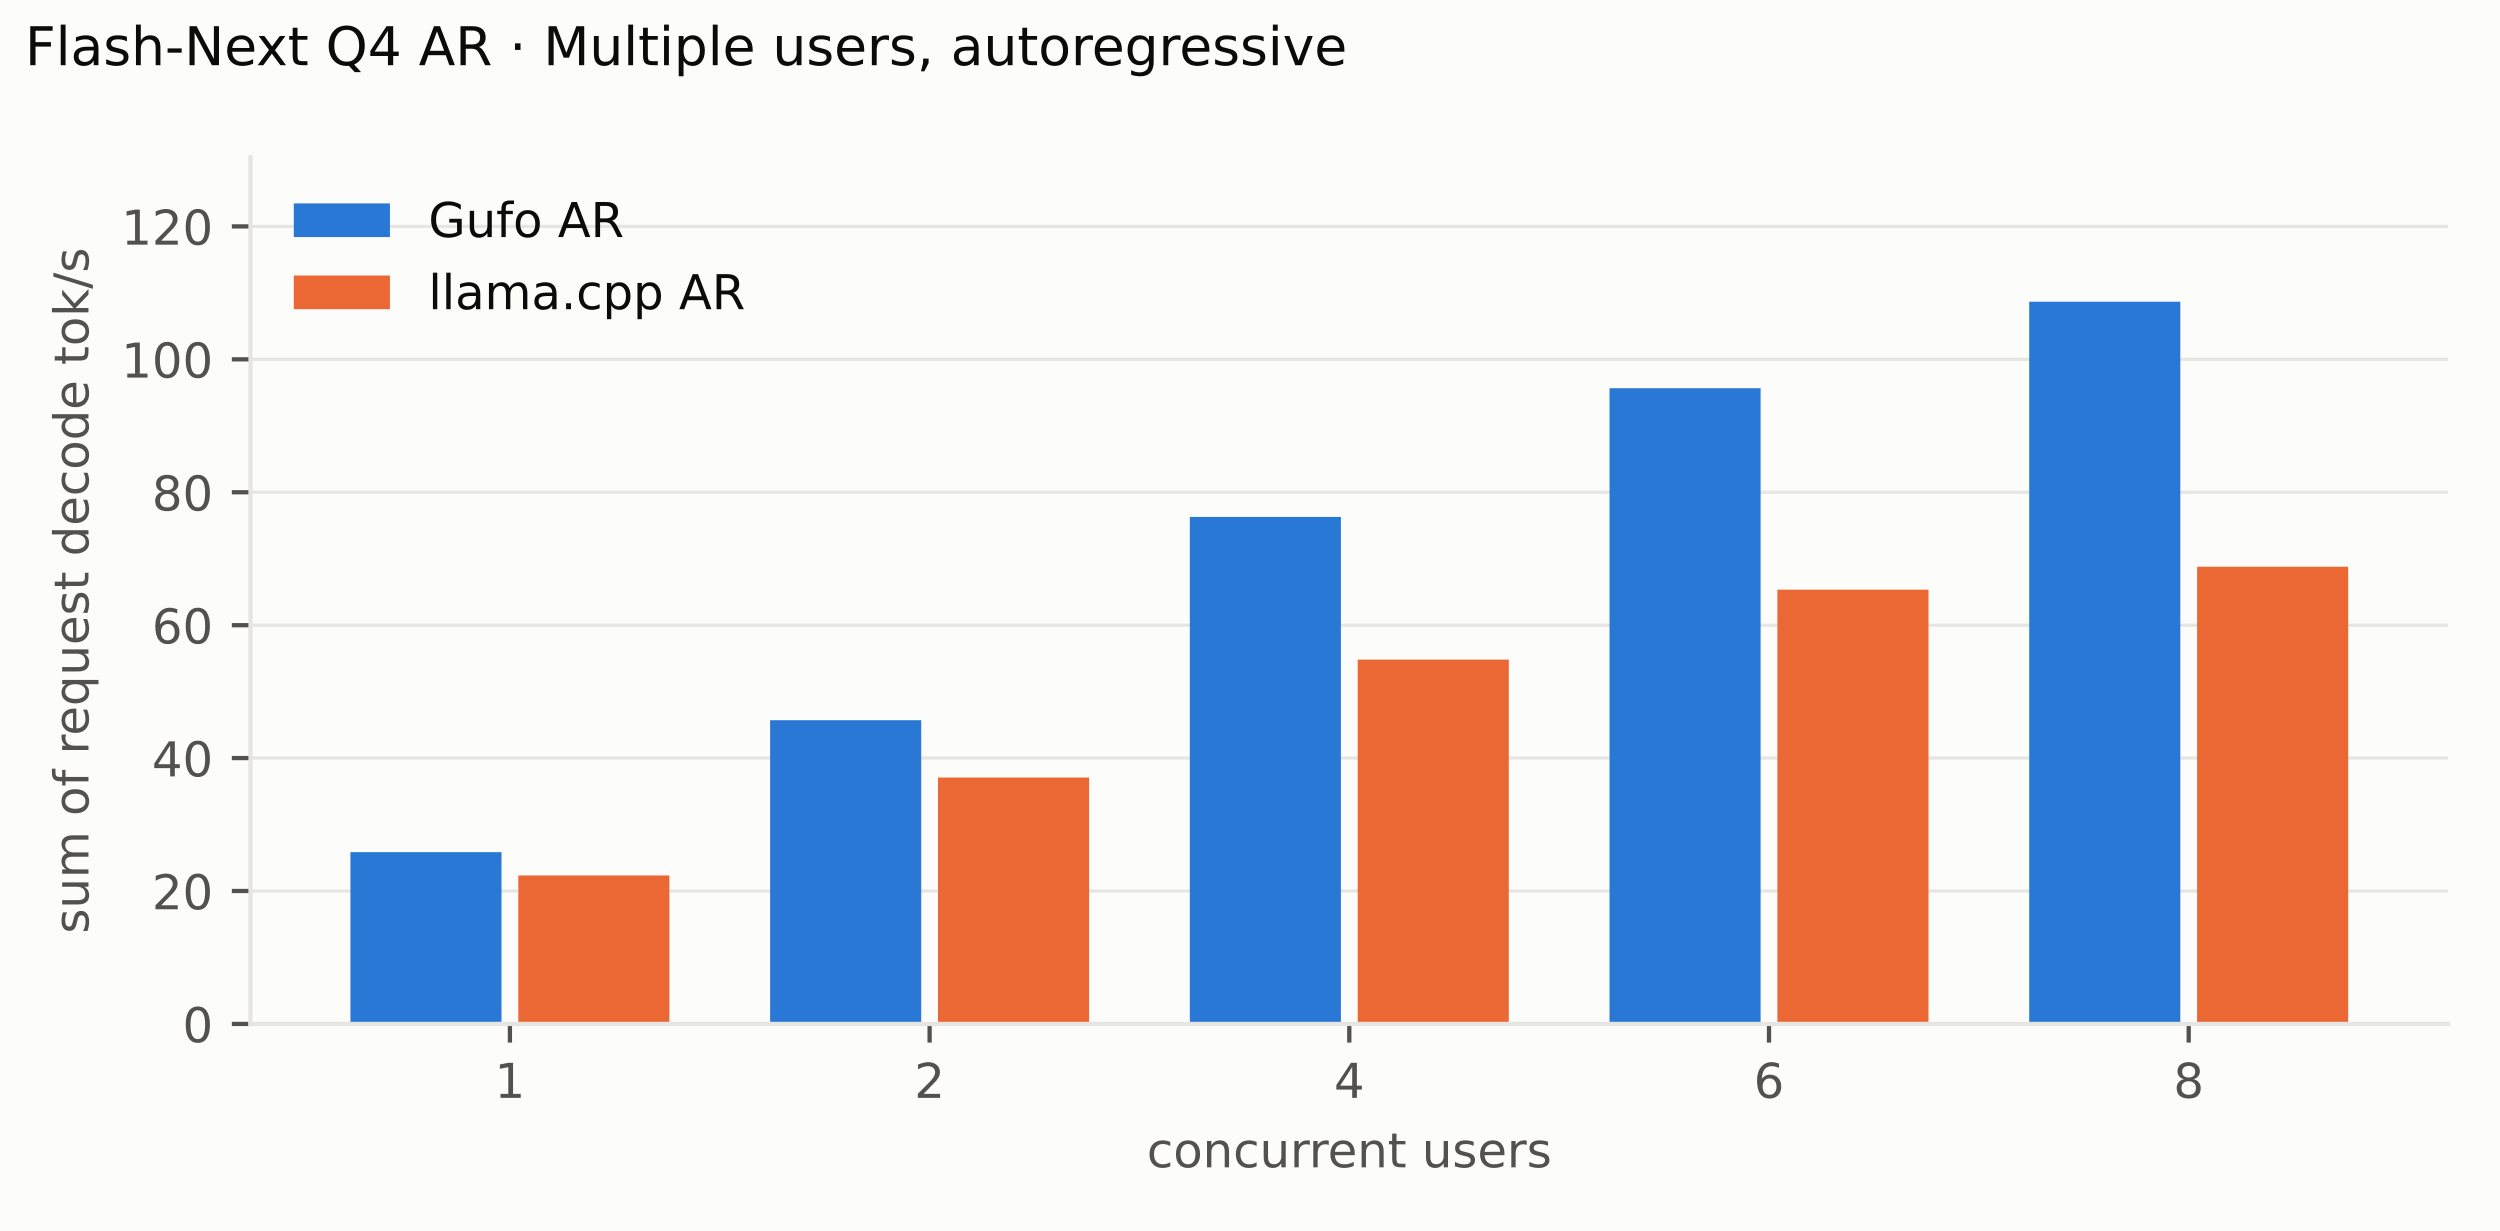
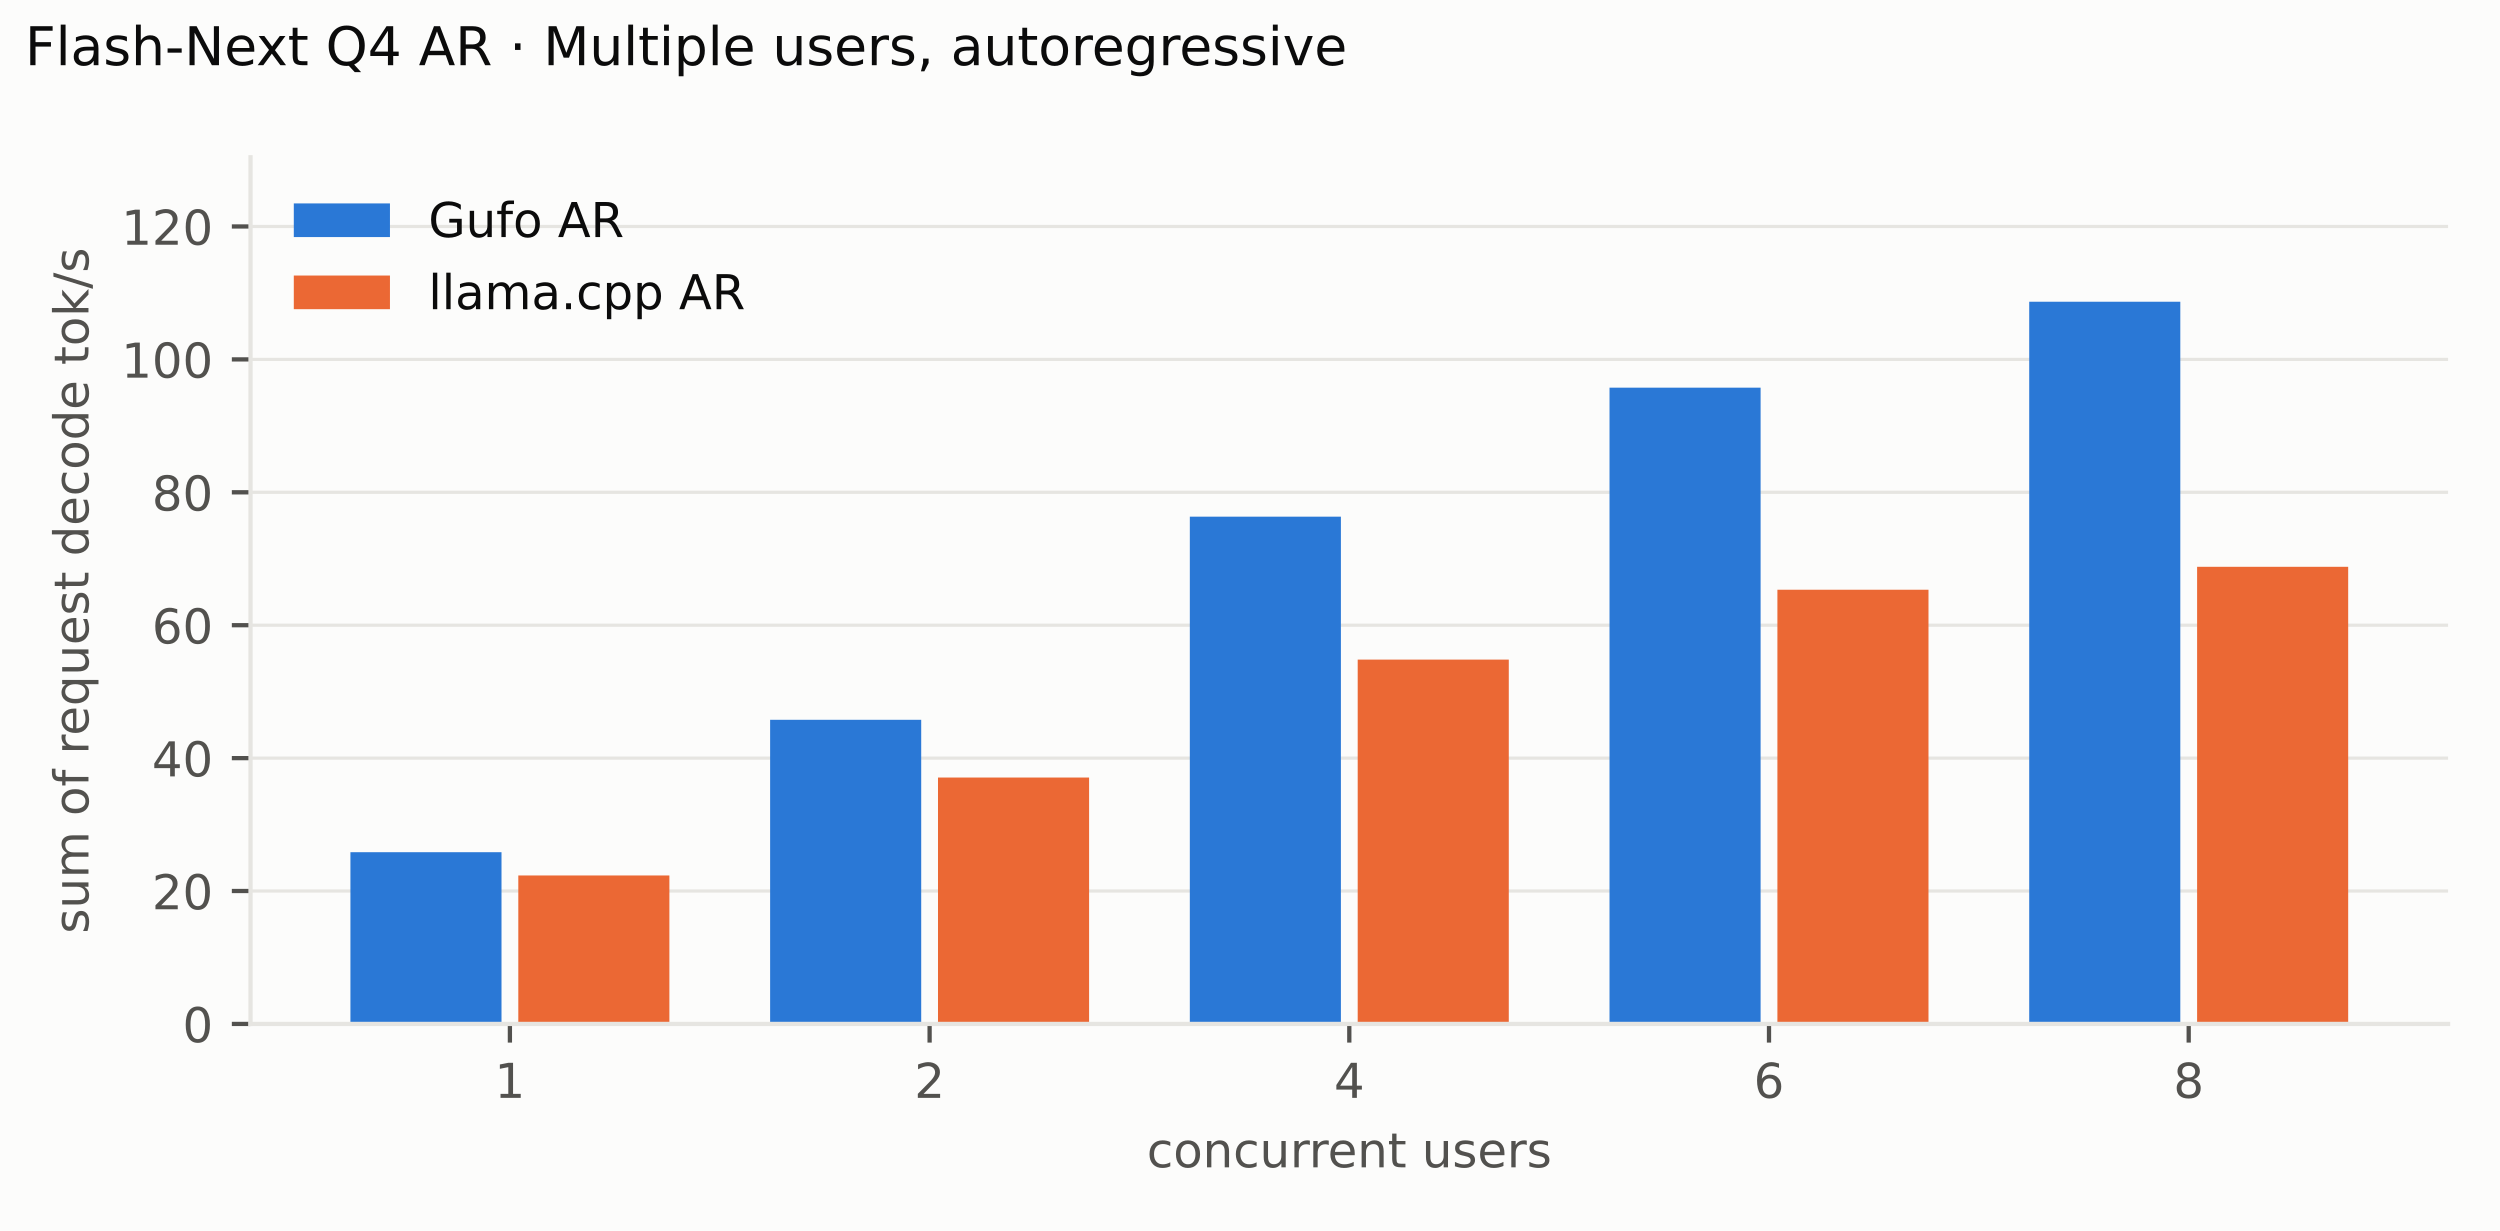
<svg xmlns="http://www.w3.org/2000/svg" xmlns:xlink="http://www.w3.org/1999/xlink" width="468pt" height="230.4pt" viewBox="0 0 468 230.4" version="1.1">
  <defs>
    <style type="text/css">*{stroke-linejoin: round; stroke-linecap: butt}</style>
  </defs>
  <g id="figure_1">
    <g id="patch_1">
      <path d="M 0 230.4 L 468 230.4 L 468 0 L 0 0 z " style="fill: #fcfcfb" />
    </g>
    <g id="axes_1">
      <g id="patch_2">
        <path d="M 46.899 191.68 L 458.28 191.68 L 458.28 29.441 L 46.899 29.441 z " style="fill: #fcfcfb" />
      </g>
      <g id="matplotlib.axis_1">
        <g id="xtick_1">
          <g id="line2d_1">
            <defs>
              <path id="m1ebf051f68" d="M 0 0 L 0 3.5 " style="stroke: #52514e; stroke-width: 0.8" />
            </defs>
            <g>
              <use xlink:href="#m1ebf051f68" x="95.454" y="191.68" style="fill: #52514e; stroke: #52514e; stroke-width: 0.8" />
            </g>
          </g>
          <g id="text_1">
            <text style="font-size: 9px; font-family: 'DejaVu Sans', 'Bitstream Vera Sans', 'Computer Modern Sans Serif', 'Lucida Grande', 'Verdana', 'Geneva', 'Lucid', 'Arial', 'Helvetica', 'Avant Garde', sans-serif; text-anchor: middle; fill: #52514e" x="95.454" y="205.518" transform="rotate(-0 95.4543 205.5179)">1</text>
          </g>
        </g>
        <g id="xtick_2">
          <g id="line2d_2">
            <g>
              <use xlink:href="#m1ebf051f68" x="174.022" y="191.68" style="fill: #52514e; stroke: #52514e; stroke-width: 0.8" />
            </g>
          </g>
          <g id="text_2">
            <text style="font-size: 9px; font-family: 'DejaVu Sans', 'Bitstream Vera Sans', 'Computer Modern Sans Serif', 'Lucida Grande', 'Verdana', 'Geneva', 'Lucid', 'Arial', 'Helvetica', 'Avant Garde', sans-serif; text-anchor: middle; fill: #52514e" x="174.022" y="205.518" transform="rotate(-0 174.022 205.5179)">2</text>
          </g>
        </g>
        <g id="xtick_3">
          <g id="line2d_3">
            <g>
              <use xlink:href="#m1ebf051f68" x="252.59" y="191.68" style="fill: #52514e; stroke: #52514e; stroke-width: 0.8" />
            </g>
          </g>
          <g id="text_3">
            <text style="font-size: 9px; font-family: 'DejaVu Sans', 'Bitstream Vera Sans', 'Computer Modern Sans Serif', 'Lucida Grande', 'Verdana', 'Geneva', 'Lucid', 'Arial', 'Helvetica', 'Avant Garde', sans-serif; text-anchor: middle; fill: #52514e" x="252.59" y="205.518" transform="rotate(-0 252.5897 205.5179)">4</text>
          </g>
        </g>
        <g id="xtick_4">
          <g id="line2d_4">
            <g>
              <use xlink:href="#m1ebf051f68" x="331.157" y="191.68" style="fill: #52514e; stroke: #52514e; stroke-width: 0.8" />
            </g>
          </g>
          <g id="text_4">
            <text style="font-size: 9px; font-family: 'DejaVu Sans', 'Bitstream Vera Sans', 'Computer Modern Sans Serif', 'Lucida Grande', 'Verdana', 'Geneva', 'Lucid', 'Arial', 'Helvetica', 'Avant Garde', sans-serif; text-anchor: middle; fill: #52514e" x="331.157" y="205.518" transform="rotate(-0 331.1574 205.5179)">6</text>
          </g>
        </g>
        <g id="xtick_5">
          <g id="line2d_5">
            <g>
              <use xlink:href="#m1ebf051f68" x="409.725" y="191.68" style="fill: #52514e; stroke: #52514e; stroke-width: 0.8" />
            </g>
          </g>
          <g id="text_5">
            <text style="font-size: 9px; font-family: 'DejaVu Sans', 'Bitstream Vera Sans', 'Computer Modern Sans Serif', 'Lucida Grande', 'Verdana', 'Geneva', 'Lucid', 'Arial', 'Helvetica', 'Avant Garde', sans-serif; text-anchor: middle; fill: #52514e" x="409.725" y="205.518" transform="rotate(-0 409.7252 205.5179)">8</text>
          </g>
        </g>
        <g id="text_6">
          <text style="font-size: 9px; font-family: 'DejaVu Sans', 'Bitstream Vera Sans', 'Computer Modern Sans Serif', 'Lucida Grande', 'Verdana', 'Geneva', 'Lucid', 'Arial', 'Helvetica', 'Avant Garde', sans-serif; text-anchor: middle; fill: #52514e" x="252.59" y="218.518" transform="rotate(-0 252.5897 218.5179)">concurrent users</text>
        </g>
      </g>
      <g id="matplotlib.axis_2">
        <g id="ytick_1">
          <g id="line2d_6">
            <path d="M 46.899 191.68 L 458.28 191.68 " clip-path="url(#pb5c279a9e9)" style="fill: none; stroke: #e6e5e1; stroke-width: 0.6; stroke-linecap: square" />
          </g>
          <g id="line2d_7">
            <defs>
              <path id="m680e5b1e24" d="M 0 0 L -3.5 0 " style="stroke: #52514e; stroke-width: 0.8" />
            </defs>
            <g>
              <use xlink:href="#m680e5b1e24" x="46.899" y="191.68" style="fill: #52514e; stroke: #52514e; stroke-width: 0.8" />
            </g>
          </g>
          <g id="text_7">
            <text style="font-size: 9px; font-family: 'DejaVu Sans', 'Bitstream Vera Sans', 'Computer Modern Sans Serif', 'Lucida Grande', 'Verdana', 'Geneva', 'Lucid', 'Arial', 'Helvetica', 'Avant Garde', sans-serif; text-anchor: end; fill: #52514e" x="39.899" y="195.099" transform="rotate(-0 39.89945 195.0989)">0</text>
          </g>
        </g>
        <g id="ytick_2">
          <g id="line2d_8">
-             <path d="M 46.899 166.797 L 458.28 166.797 " clip-path="url(#pb5c279a9e9)" style="fill: none; stroke: #e6e5e1; stroke-width: 0.6; stroke-linecap: square" />
+             <path d="M 46.899 166.8 L 458.28 166.8 " clip-path="url(#pb5c279a9e9)" style="fill: none; stroke: #e6e5e1; stroke-width: 0.6; stroke-linecap: square" />
          </g>
          <g id="line2d_9">
            <g>
-               <use xlink:href="#m680e5b1e24" x="46.899" y="166.797" style="fill: #52514e; stroke: #52514e; stroke-width: 0.8" />
+               <use xlink:href="#m680e5b1e24" x="46.899" y="166.8" style="fill: #52514e; stroke: #52514e; stroke-width: 0.8" />
            </g>
          </g>
          <g id="text_8">
-             <text style="font-size: 9px; font-family: 'DejaVu Sans', 'Bitstream Vera Sans', 'Computer Modern Sans Serif', 'Lucida Grande', 'Verdana', 'Geneva', 'Lucid', 'Arial', 'Helvetica', 'Avant Garde', sans-serif; text-anchor: end; fill: #52514e" x="39.899" y="170.216" transform="rotate(-0 39.89945 170.2164)">20</text>
+             <text style="font-size: 9px; font-family: 'DejaVu Sans', 'Bitstream Vera Sans', 'Computer Modern Sans Serif', 'Lucida Grande', 'Verdana', 'Geneva', 'Lucid', 'Arial', 'Helvetica', 'Avant Garde', sans-serif; text-anchor: end; fill: #52514e" x="39.899" y="170.219" transform="rotate(-0 39.89945 170.2187)">20</text>
          </g>
        </g>
        <g id="ytick_3">
          <g id="line2d_10">
-             <path d="M 46.899 141.915 L 458.28 141.915 " clip-path="url(#pb5c279a9e9)" style="fill: none; stroke: #e6e5e1; stroke-width: 0.6; stroke-linecap: square" />
+             <path d="M 46.899 141.919 L 458.28 141.919 " clip-path="url(#pb5c279a9e9)" style="fill: none; stroke: #e6e5e1; stroke-width: 0.6; stroke-linecap: square" />
          </g>
          <g id="line2d_11">
            <g>
-               <use xlink:href="#m680e5b1e24" x="46.899" y="141.915" style="fill: #52514e; stroke: #52514e; stroke-width: 0.8" />
+               <use xlink:href="#m680e5b1e24" x="46.899" y="141.919" style="fill: #52514e; stroke: #52514e; stroke-width: 0.8" />
            </g>
          </g>
          <g id="text_9">
-             <text style="font-size: 9px; font-family: 'DejaVu Sans', 'Bitstream Vera Sans', 'Computer Modern Sans Serif', 'Lucida Grande', 'Verdana', 'Geneva', 'Lucid', 'Arial', 'Helvetica', 'Avant Garde', sans-serif; text-anchor: end; fill: #52514e" x="39.899" y="145.334" transform="rotate(-0 39.89945 145.3338)">40</text>
+             <text style="font-size: 9px; font-family: 'DejaVu Sans', 'Bitstream Vera Sans', 'Computer Modern Sans Serif', 'Lucida Grande', 'Verdana', 'Geneva', 'Lucid', 'Arial', 'Helvetica', 'Avant Garde', sans-serif; text-anchor: end; fill: #52514e" x="39.899" y="145.338" transform="rotate(-0 39.89945 145.3384)">40</text>
          </g>
        </g>
        <g id="ytick_4">
          <g id="line2d_12">
-             <path d="M 46.899 117.032 L 458.28 117.032 " clip-path="url(#pb5c279a9e9)" style="fill: none; stroke: #e6e5e1; stroke-width: 0.6; stroke-linecap: square" />
+             <path d="M 46.899 117.039 L 458.28 117.039 " clip-path="url(#pb5c279a9e9)" style="fill: none; stroke: #e6e5e1; stroke-width: 0.6; stroke-linecap: square" />
          </g>
          <g id="line2d_13">
            <g>
-               <use xlink:href="#m680e5b1e24" x="46.899" y="117.032" style="fill: #52514e; stroke: #52514e; stroke-width: 0.8" />
+               <use xlink:href="#m680e5b1e24" x="46.899" y="117.039" style="fill: #52514e; stroke: #52514e; stroke-width: 0.8" />
            </g>
          </g>
          <g id="text_10">
-             <text style="font-size: 9px; font-family: 'DejaVu Sans', 'Bitstream Vera Sans', 'Computer Modern Sans Serif', 'Lucida Grande', 'Verdana', 'Geneva', 'Lucid', 'Arial', 'Helvetica', 'Avant Garde', sans-serif; text-anchor: end; fill: #52514e" x="39.899" y="120.451" transform="rotate(-0 39.89945 120.4513)">60</text>
+             <text style="font-size: 9px; font-family: 'DejaVu Sans', 'Bitstream Vera Sans', 'Computer Modern Sans Serif', 'Lucida Grande', 'Verdana', 'Geneva', 'Lucid', 'Arial', 'Helvetica', 'Avant Garde', sans-serif; text-anchor: end; fill: #52514e" x="39.899" y="120.458" transform="rotate(-0 39.89945 120.4582)">60</text>
          </g>
        </g>
        <g id="ytick_5">
          <g id="line2d_14">
-             <path d="M 46.899 92.15 L 458.28 92.15 " clip-path="url(#pb5c279a9e9)" style="fill: none; stroke: #e6e5e1; stroke-width: 0.6; stroke-linecap: square" />
+             <path d="M 46.899 92.159 L 458.28 92.159 " clip-path="url(#pb5c279a9e9)" style="fill: none; stroke: #e6e5e1; stroke-width: 0.6; stroke-linecap: square" />
          </g>
          <g id="line2d_15">
            <g>
-               <use xlink:href="#m680e5b1e24" x="46.899" y="92.15" style="fill: #52514e; stroke: #52514e; stroke-width: 0.8" />
+               <use xlink:href="#m680e5b1e24" x="46.899" y="92.159" style="fill: #52514e; stroke: #52514e; stroke-width: 0.8" />
            </g>
          </g>
          <g id="text_11">
-             <text style="font-size: 9px; font-family: 'DejaVu Sans', 'Bitstream Vera Sans', 'Computer Modern Sans Serif', 'Lucida Grande', 'Verdana', 'Geneva', 'Lucid', 'Arial', 'Helvetica', 'Avant Garde', sans-serif; text-anchor: end; fill: #52514e" x="39.899" y="95.569" transform="rotate(-0 39.89945 95.56874)">80</text>
+             <text style="font-size: 9px; font-family: 'DejaVu Sans', 'Bitstream Vera Sans', 'Computer Modern Sans Serif', 'Lucida Grande', 'Verdana', 'Geneva', 'Lucid', 'Arial', 'Helvetica', 'Avant Garde', sans-serif; text-anchor: end; fill: #52514e" x="39.899" y="95.578" transform="rotate(-0 39.89945 95.57789)">80</text>
          </g>
        </g>
        <g id="ytick_6">
          <g id="line2d_16">
-             <path d="M 46.899 67.267 L 458.28 67.267 " clip-path="url(#pb5c279a9e9)" style="fill: none; stroke: #e6e5e1; stroke-width: 0.6; stroke-linecap: square" />
+             <path d="M 46.899 67.279 L 458.28 67.279 " clip-path="url(#pb5c279a9e9)" style="fill: none; stroke: #e6e5e1; stroke-width: 0.6; stroke-linecap: square" />
          </g>
          <g id="line2d_17">
            <g>
-               <use xlink:href="#m680e5b1e24" x="46.899" y="67.267" style="fill: #52514e; stroke: #52514e; stroke-width: 0.8" />
+               <use xlink:href="#m680e5b1e24" x="46.899" y="67.279" style="fill: #52514e; stroke: #52514e; stroke-width: 0.8" />
            </g>
          </g>
          <g id="text_12">
-             <text style="font-size: 9px; font-family: 'DejaVu Sans', 'Bitstream Vera Sans', 'Computer Modern Sans Serif', 'Lucida Grande', 'Verdana', 'Geneva', 'Lucid', 'Arial', 'Helvetica', 'Avant Garde', sans-serif; text-anchor: end; fill: #52514e" x="39.899" y="70.686" transform="rotate(-0 39.89945 70.68618)">100</text>
+             <text style="font-size: 9px; font-family: 'DejaVu Sans', 'Bitstream Vera Sans', 'Computer Modern Sans Serif', 'Lucida Grande', 'Verdana', 'Geneva', 'Lucid', 'Arial', 'Helvetica', 'Avant Garde', sans-serif; text-anchor: end; fill: #52514e" x="39.899" y="70.698" transform="rotate(-0 39.89945 70.69763)">100</text>
          </g>
        </g>
        <g id="ytick_7">
          <g id="line2d_18">
-             <path d="M 46.899 42.385 L 458.28 42.385 " clip-path="url(#pb5c279a9e9)" style="fill: none; stroke: #e6e5e1; stroke-width: 0.6; stroke-linecap: square" />
+             <path d="M 46.899 42.398 L 458.28 42.398 " clip-path="url(#pb5c279a9e9)" style="fill: none; stroke: #e6e5e1; stroke-width: 0.6; stroke-linecap: square" />
          </g>
          <g id="line2d_19">
            <g>
-               <use xlink:href="#m680e5b1e24" x="46.899" y="42.385" style="fill: #52514e; stroke: #52514e; stroke-width: 0.8" />
+               <use xlink:href="#m680e5b1e24" x="46.899" y="42.398" style="fill: #52514e; stroke: #52514e; stroke-width: 0.8" />
            </g>
          </g>
          <g id="text_13">
-             <text style="font-size: 9px; font-family: 'DejaVu Sans', 'Bitstream Vera Sans', 'Computer Modern Sans Serif', 'Lucida Grande', 'Verdana', 'Geneva', 'Lucid', 'Arial', 'Helvetica', 'Avant Garde', sans-serif; text-anchor: end; fill: #52514e" x="39.899" y="45.804" transform="rotate(-0 39.89945 45.80363)">120</text>
+             <text style="font-size: 9px; font-family: 'DejaVu Sans', 'Bitstream Vera Sans', 'Computer Modern Sans Serif', 'Lucida Grande', 'Verdana', 'Geneva', 'Lucid', 'Arial', 'Helvetica', 'Avant Garde', sans-serif; text-anchor: end; fill: #52514e" x="39.899" y="45.817" transform="rotate(-0 39.89945 45.81737)">120</text>
          </g>
        </g>
        <g id="text_14">
          <text style="font-size: 9px; font-family: 'DejaVu Sans', 'Bitstream Vera Sans', 'Computer Modern Sans Serif', 'Lucida Grande', 'Verdana', 'Geneva', 'Lucid', 'Arial', 'Helvetica', 'Avant Garde', sans-serif; text-anchor: middle; fill: #52514e" x="16.559" y="110.56" transform="rotate(-90 16.55859 110.5604)">sum of request decode tok/s</text>
        </g>
      </g>
      <g id="patch_3">
-         <path d="M 65.599 191.68 L 93.883 191.68 L 93.883 159.519 L 65.599 159.519 z " clip-path="url(#pb5c279a9e9)" style="fill: #2a78d6" />
+         <path d="M 65.599 191.68 L 93.883 191.68 L 93.883 159.535 L 65.599 159.535 z " clip-path="url(#pb5c279a9e9)" style="fill: #2a78d6" />
      </g>
      <g id="patch_4">
-         <path d="M 144.166 191.68 L 172.451 191.68 L 172.451 134.823 L 144.166 134.823 z " clip-path="url(#pb5c279a9e9)" style="fill: #2a78d6" />
+         <path d="M 144.166 191.68 L 172.451 191.68 L 172.451 134.742 L 144.166 134.742 z " clip-path="url(#pb5c279a9e9)" style="fill: #2a78d6" />
      </g>
      <g id="patch_5">
-         <path d="M 222.734 191.68 L 251.018 191.68 L 251.018 96.766 L 222.734 96.766 z " clip-path="url(#pb5c279a9e9)" style="fill: #2a78d6" />
+         <path d="M 222.734 191.68 L 251.018 191.68 L 251.018 96.724 L 222.734 96.724 z " clip-path="url(#pb5c279a9e9)" style="fill: #2a78d6" />
      </g>
      <g id="patch_6">
-         <path d="M 301.302 191.68 L 329.586 191.68 L 329.586 72.667 L 301.302 72.667 z " clip-path="url(#pb5c279a9e9)" style="fill: #2a78d6" />
+         <path d="M 301.302 191.68 L 329.586 191.68 L 329.586 72.566 L 301.302 72.566 z " clip-path="url(#pb5c279a9e9)" style="fill: #2a78d6" />
      </g>
      <g id="patch_7">
        <path d="M 379.869 191.68 L 408.154 191.68 L 408.154 56.481 L 379.869 56.481 z " clip-path="url(#pb5c279a9e9)" style="fill: #2a78d6" />
      </g>
      <g id="patch_8">
-         <path d="M 97.026 191.68 L 125.31 191.68 L 125.31 163.886 L 97.026 163.886 z " clip-path="url(#pb5c279a9e9)" style="fill: #eb6834" />
+         <path d="M 97.026 191.68 L 125.31 191.68 L 125.31 163.889 L 97.026 163.889 z " clip-path="url(#pb5c279a9e9)" style="fill: #eb6834" />
      </g>
      <g id="patch_9">
-         <path d="M 175.593 191.68 L 203.878 191.68 L 203.878 145.548 L 175.593 145.548 z " clip-path="url(#pb5c279a9e9)" style="fill: #eb6834" />
+         <path d="M 175.593 191.68 L 203.878 191.68 L 203.878 145.552 L 175.593 145.552 z " clip-path="url(#pb5c279a9e9)" style="fill: #eb6834" />
      </g>
      <g id="patch_10">
-         <path d="M 254.161 191.68 L 282.445 191.68 L 282.445 123.477 L 254.161 123.477 z " clip-path="url(#pb5c279a9e9)" style="fill: #eb6834" />
+         <path d="M 254.161 191.68 L 282.445 191.68 L 282.445 123.483 L 254.161 123.483 z " clip-path="url(#pb5c279a9e9)" style="fill: #eb6834" />
      </g>
      <g id="patch_11">
-         <path d="M 332.729 191.68 L 361.013 191.68 L 361.013 110.389 L 332.729 110.389 z " clip-path="url(#pb5c279a9e9)" style="fill: #eb6834" />
+         <path d="M 332.729 191.68 L 361.013 191.68 L 361.013 110.396 L 332.729 110.396 z " clip-path="url(#pb5c279a9e9)" style="fill: #eb6834" />
      </g>
      <g id="patch_12">
-         <path d="M 411.297 191.68 L 439.581 191.68 L 439.581 106.096 L 411.297 106.096 z " clip-path="url(#pb5c279a9e9)" style="fill: #eb6834" />
+         <path d="M 411.297 191.68 L 439.581 191.68 L 439.581 106.104 L 411.297 106.104 z " clip-path="url(#pb5c279a9e9)" style="fill: #eb6834" />
      </g>
      <g id="patch_13">
        <path d="M 46.899 191.68 L 46.899 29.441 " style="fill: none; stroke: #e6e5e1; stroke-width: 0.8; stroke-linejoin: miter; stroke-linecap: square" />
      </g>
      <g id="patch_14">
        <path d="M 46.899 191.68 L 458.28 191.68 " style="fill: none; stroke: #e6e5e1; stroke-width: 0.8; stroke-linejoin: miter; stroke-linecap: square" />
      </g>
      <g id="legend_1">
        <g id="patch_15">
          <path d="M 54.999 44.379 L 72.999 44.379 L 72.999 38.079 L 54.999 38.079 z " style="fill: #2a78d6" />
        </g>
        <g id="text_15">
          <text style="font-size: 9px; font-family: 'DejaVu Sans', 'Bitstream Vera Sans', 'Computer Modern Sans Serif', 'Lucida Grande', 'Verdana', 'Geneva', 'Lucid', 'Arial', 'Helvetica', 'Avant Garde', sans-serif; text-anchor: start; fill: #0b0b0b" x="80.199" y="44.379" transform="rotate(-0 80.19945 44.37938)">Gufo AR</text>
        </g>
        <g id="patch_16">
          <path d="M 54.999 57.88 L 72.999 57.88 L 72.999 51.58 L 54.999 51.58 z " style="fill: #eb6834" />
        </g>
        <g id="text_16">
          <text style="font-size: 9px; font-family: 'DejaVu Sans', 'Bitstream Vera Sans', 'Computer Modern Sans Serif', 'Lucida Grande', 'Verdana', 'Geneva', 'Lucid', 'Arial', 'Helvetica', 'Avant Garde', sans-serif; text-anchor: start; fill: #0b0b0b" x="80.199" y="57.88" transform="rotate(-0 80.19945 57.88008)">llama.cpp AR</text>
        </g>
      </g>
    </g>
    <g id="text_17">
      <text style="font-size: 10px; font-family: 'DejaVu Sans', 'Bitstream Vera Sans', 'Computer Modern Sans Serif', 'Lucida Grande', 'Verdana', 'Geneva', 'Lucid', 'Arial', 'Helvetica', 'Avant Garde', sans-serif; text-anchor: start; fill: #0b0b0b" x="4.68" y="12.206" transform="rotate(-0 4.68 12.20644)">Flash-Next Q4 AR · Multiple users, autoregressive</text>
    </g>
  </g>
  <defs>
    <clipPath id="pb5c279a9e9">
      <rect x="46.899" y="29.441" width="411.381" height="162.239" />
    </clipPath>
  </defs>
</svg>
